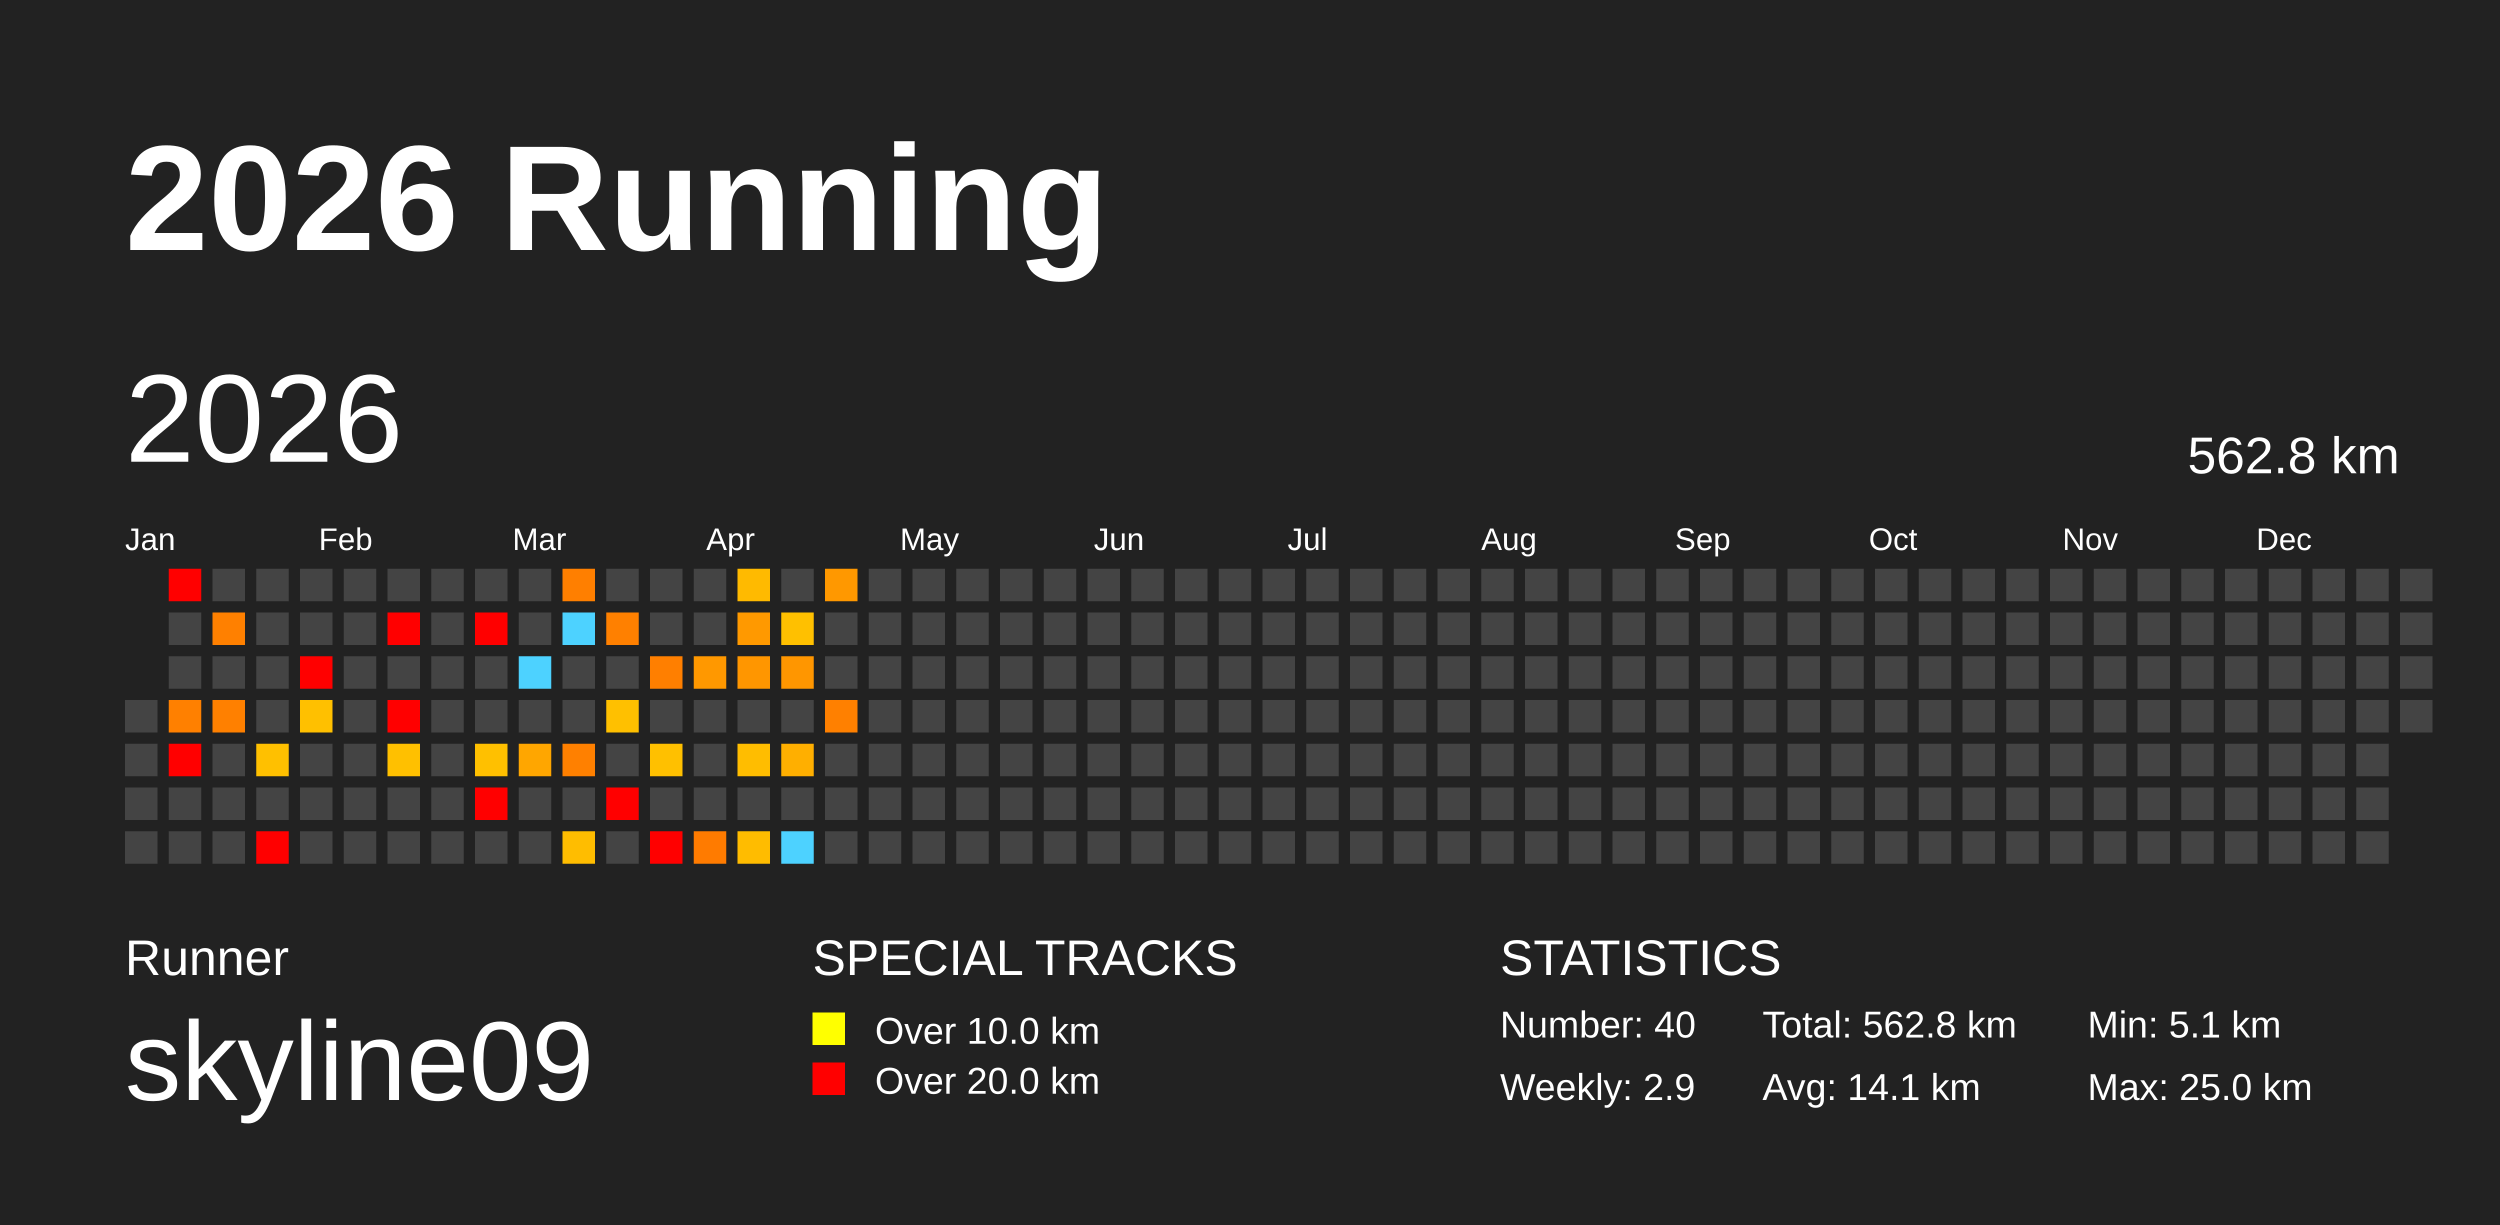
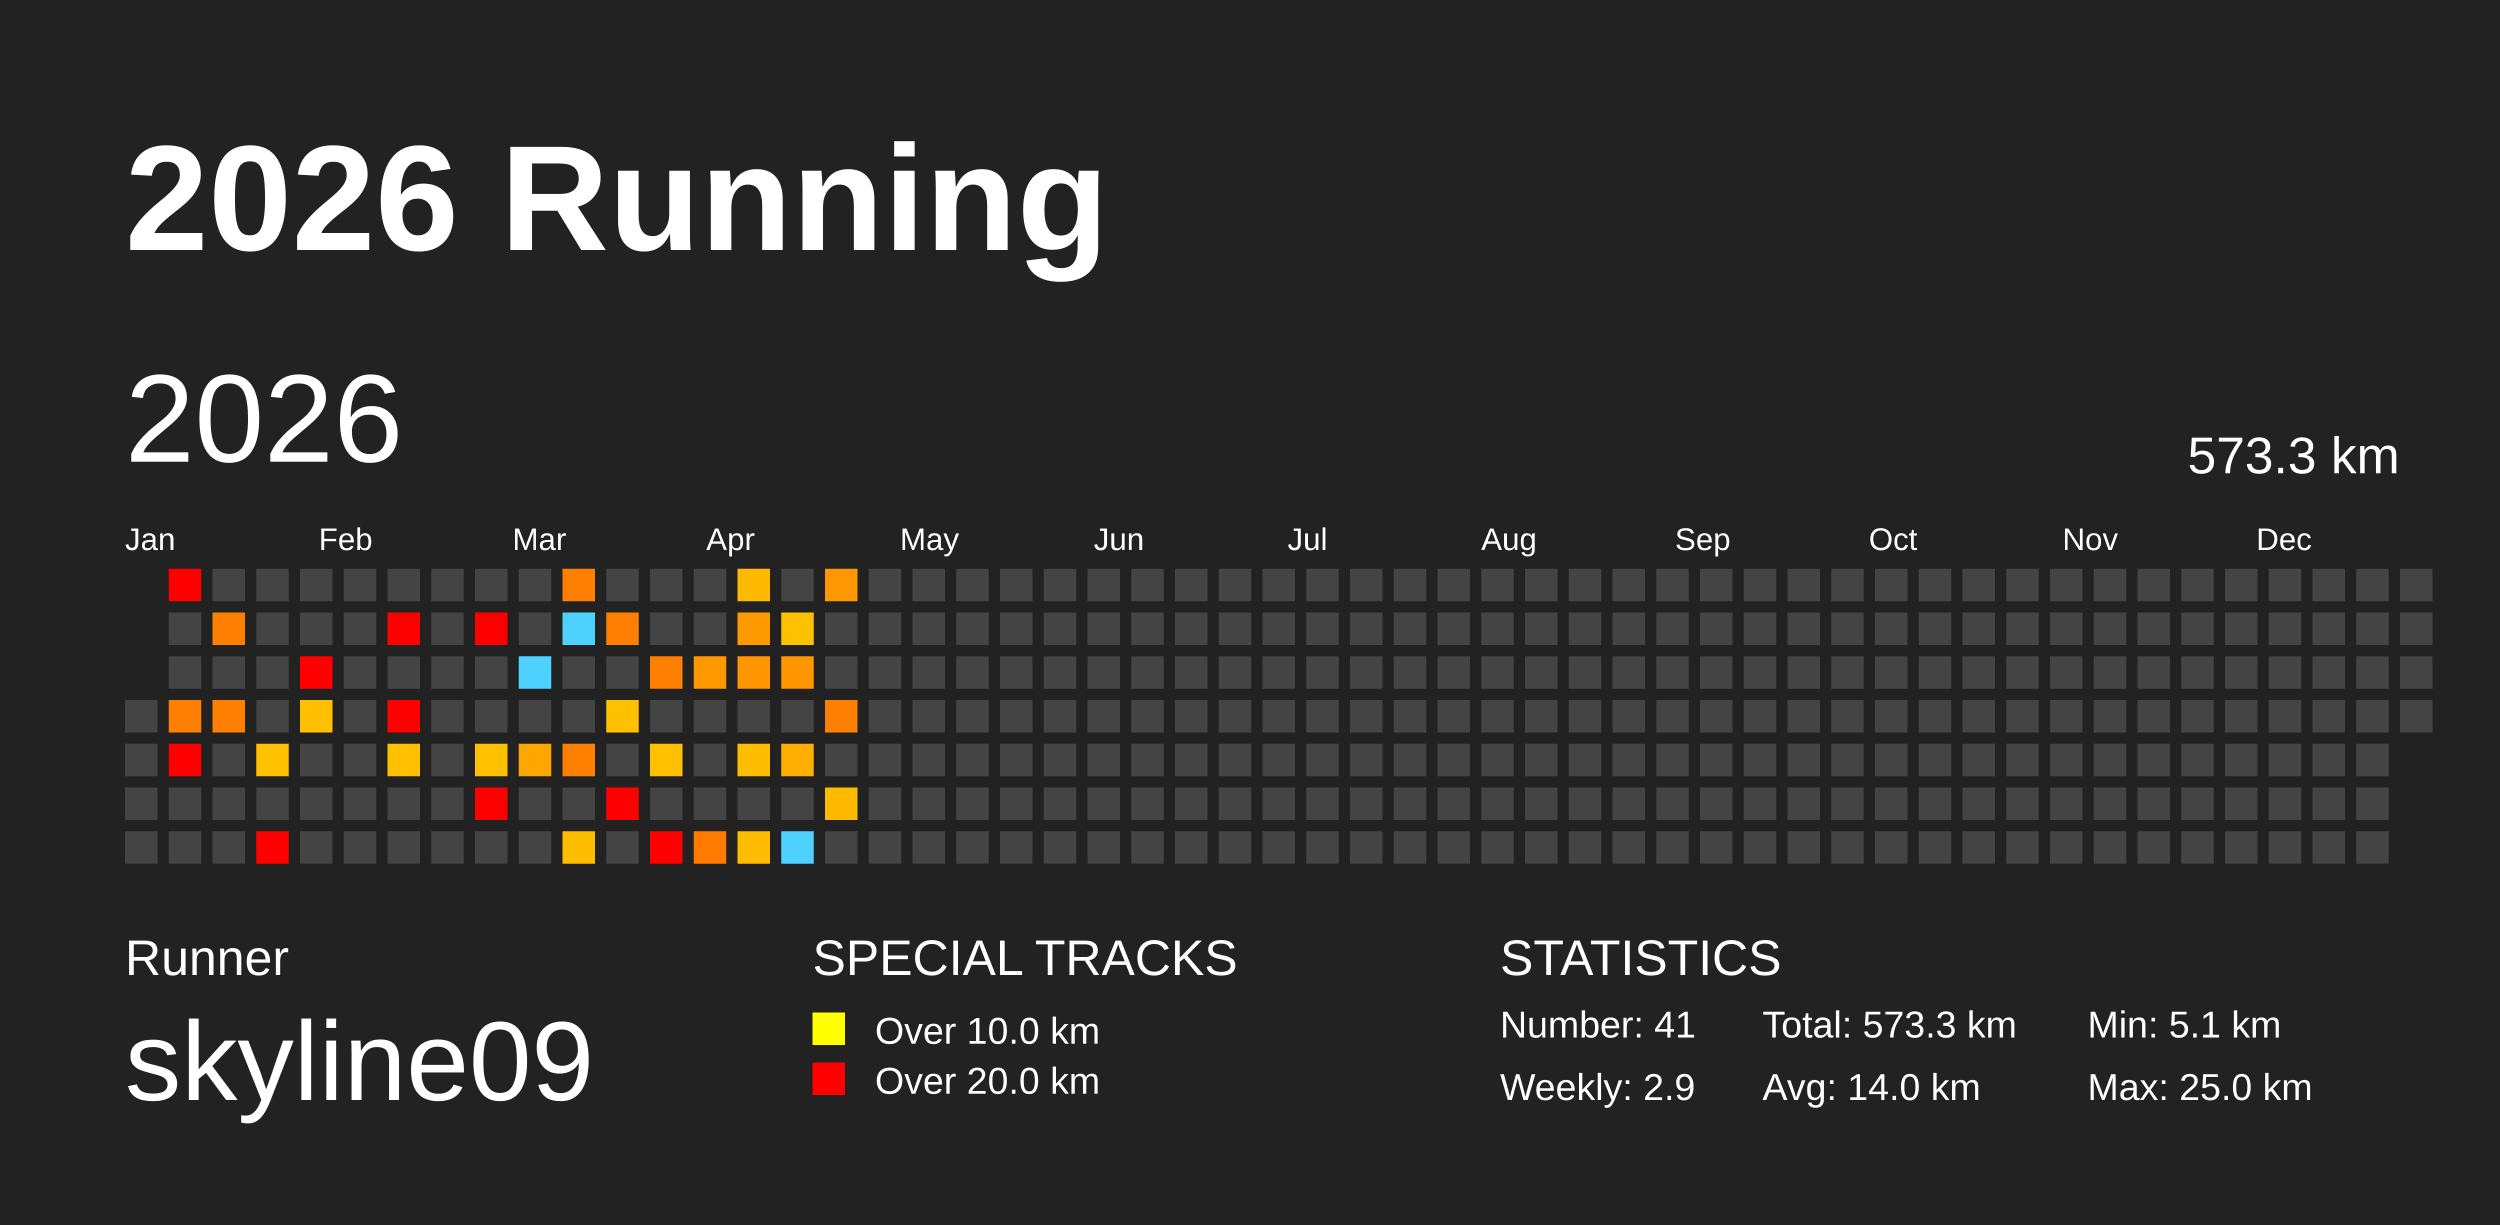
<svg xmlns="http://www.w3.org/2000/svg" baseProfile="full" height="98mm" version="1.1" viewBox="0,0,200,98" width="200mm">
  <defs />
  <rect fill="#222222" height="98" width="200" x="0" y="0" />
  <text fill="#FFFFFF" style="font-size:12px; font-family:Arial; font-weight:bold;" x="10" y="20">2026 Running</text>
  <text fill="#FFFFFF" style="font-size:4px; font-family:Arial" x="10" y="78">Runner</text>
  <text fill="#FFFFFF" style="font-size:9px; font-family:Arial" x="10" y="88">skyline09</text>
  <text fill="#FFFFFF" style="font-size:4px; font-family:Arial" x="65" y="78">SPECIAL TRACKS</text>
  <rect fill="yellow" height="2.6" width="2.6" x="65" y="81" />
  <text fill="#FFFFFF" style="font-size:3px; font-family:Arial" x="70" y="83.5">Over 10.0 km</text>
  <rect fill="red" height="2.6" width="2.6" x="65" y="85" />
  <text fill="#FFFFFF" style="font-size:3px; font-family:Arial" x="70" y="87.5">Over 20.0 km</text>
  <text fill="#FFFFFF" style="font-size:4px; font-family:Arial" x="120" y="78">STATISTICS</text>
-   <text fill="#FFFFFF" style="font-size:3px; font-family:Arial" x="120" y="83">Number: 40</text>
+   <text fill="#FFFFFF" style="font-size:3px; font-family:Arial" x="120" y="83">Number: 41</text>
  <text fill="#FFFFFF" style="font-size:3px; font-family:Arial" x="120" y="88">Weekly: 2.9</text>
-   <text fill="#FFFFFF" style="font-size:3px; font-family:Arial" x="141" y="83">Total: 562.8 km</text>
-   <text fill="#FFFFFF" style="font-size:3px; font-family:Arial" x="141" y="88">Avg: 14.1 km</text>
+   <text fill="#FFFFFF" style="font-size:3px; font-family:Arial" x="141" y="83">Total: 573.3 km</text>
+   <text fill="#FFFFFF" style="font-size:3px; font-family:Arial" x="141" y="88">Avg: 14.0 km</text>
  <text fill="#FFFFFF" style="font-size:3px; font-family:Arial" x="167" y="83">Min: 5.1 km</text>
  <text fill="#FFFFFF" style="font-size:3px; font-family:Arial" x="167" y="88">Max: 25.0 km</text>
  <text dominant-baseline="hanging" fill="#FFFFFF" style="font-size:10.0px; font-family:Arial;" x="10" y="30">2026</text>
-   <text dominant-baseline="hanging" fill="#FFFFFF" style="font-size:4.125px; font-family:Arial;" x="175" y="35">562.8 km</text>
+   <text dominant-baseline="hanging" fill="#FFFFFF" style="font-size:4.125px; font-family:Arial;" x="175" y="35">573.3 km</text>
  <text fill="#FFFFFF" style="font-size:2.5px; font-family:Arial" x="10.0" y="44">Jan</text>
  <text fill="#FFFFFF" style="font-size:2.5px; font-family:Arial" x="25.5" y="44">Feb</text>
  <text fill="#FFFFFF" style="font-size:2.5px; font-family:Arial" x="41.0" y="44">Mar</text>
  <text fill="#FFFFFF" style="font-size:2.5px; font-family:Arial" x="56.5" y="44">Apr</text>
  <text fill="#FFFFFF" style="font-size:2.5px; font-family:Arial" x="72.0" y="44">May</text>
  <text fill="#FFFFFF" style="font-size:2.5px; font-family:Arial" x="87.5" y="44">Jun</text>
  <text fill="#FFFFFF" style="font-size:2.5px; font-family:Arial" x="103.0" y="44">Jul</text>
  <text fill="#FFFFFF" style="font-size:2.5px; font-family:Arial" x="118.5" y="44">Aug</text>
  <text fill="#FFFFFF" style="font-size:2.5px; font-family:Arial" x="134.0" y="44">Sep</text>
  <text fill="#FFFFFF" style="font-size:2.5px; font-family:Arial" x="149.5" y="44">Oct</text>
  <text fill="#FFFFFF" style="font-size:2.5px; font-family:Arial" x="165.0" y="44">Nov</text>
  <text fill="#FFFFFF" style="font-size:2.5px; font-family:Arial" x="180.5" y="44">Dec</text>
  <rect fill="#444444" height="2.6" width="2.6" x="10.0" y="56.0" />
  <rect fill="#444444" height="2.6" width="2.6" x="10.0" y="59.5" />
  <rect fill="#444444" height="2.6" width="2.6" x="10.0" y="63.0" />
  <rect fill="#444444" height="2.6" width="2.6" x="10.0" y="66.5" />
  <rect fill="red" height="2.6" width="2.6" x="13.5" y="45.5" />
  <rect fill="#444444" height="2.6" width="2.6" x="13.5" y="49.0" />
  <rect fill="#444444" height="2.6" width="2.6" x="13.5" y="52.5" />
  <rect fill="#ff8000" height="2.6" width="2.6" x="13.5" y="56.0" />
  <rect fill="red" height="2.6" width="2.6" x="13.5" y="59.5" />
  <rect fill="#444444" height="2.6" width="2.6" x="13.5" y="63.0" />
  <rect fill="#444444" height="2.6" width="2.6" x="13.5" y="66.5" />
  <rect fill="#444444" height="2.6" width="2.6" x="17.0" y="45.5" />
  <rect fill="#ff8000" height="2.6" width="2.6" x="17.0" y="49.0" />
  <rect fill="#444444" height="2.6" width="2.6" x="17.0" y="52.5" />
  <rect fill="#ff8000" height="2.6" width="2.6" x="17.0" y="56.0" />
  <rect fill="#444444" height="2.6" width="2.6" x="17.0" y="59.5" />
  <rect fill="#444444" height="2.6" width="2.6" x="17.0" y="63.0" />
  <rect fill="#444444" height="2.6" width="2.6" x="17.0" y="66.5" />
  <rect fill="#444444" height="2.6" width="2.6" x="20.5" y="45.5" />
  <rect fill="#444444" height="2.6" width="2.6" x="20.5" y="49.0" />
  <rect fill="#444444" height="2.6" width="2.6" x="20.5" y="52.5" />
  <rect fill="#444444" height="2.6" width="2.6" x="20.5" y="56.0" />
  <rect fill="#ffc000" height="2.6" width="2.6" x="20.5" y="59.5" />
  <rect fill="#444444" height="2.6" width="2.6" x="20.5" y="63.0" />
  <rect fill="red" height="2.6" width="2.6" x="20.5" y="66.5" />
  <rect fill="#444444" height="2.6" width="2.6" x="24.0" y="45.5" />
  <rect fill="#444444" height="2.6" width="2.6" x="24.0" y="49.0" />
  <rect fill="red" height="2.6" width="2.6" x="24.0" y="52.5" />
  <rect fill="#ffc000" height="2.6" width="2.6" x="24.0" y="56.0" />
  <rect fill="#444444" height="2.6" width="2.6" x="24.0" y="59.5" />
  <rect fill="#444444" height="2.6" width="2.6" x="24.0" y="63.0" />
  <rect fill="#444444" height="2.6" width="2.6" x="24.0" y="66.5" />
  <rect fill="#444444" height="2.6" width="2.6" x="27.5" y="45.5" />
  <rect fill="#444444" height="2.6" width="2.6" x="27.5" y="49.0" />
  <rect fill="#444444" height="2.6" width="2.6" x="27.5" y="52.5" />
  <rect fill="#444444" height="2.6" width="2.6" x="27.5" y="56.0" />
  <rect fill="#444444" height="2.6" width="2.6" x="27.5" y="59.5" />
  <rect fill="#444444" height="2.6" width="2.6" x="27.5" y="63.0" />
  <rect fill="#444444" height="2.6" width="2.6" x="27.5" y="66.5" />
  <rect fill="#444444" height="2.6" width="2.6" x="31.0" y="45.5" />
  <rect fill="red" height="2.6" width="2.6" x="31.0" y="49.0" />
  <rect fill="#444444" height="2.6" width="2.6" x="31.0" y="52.5" />
  <rect fill="red" height="2.6" width="2.6" x="31.0" y="56.0" />
  <rect fill="#ffc000" height="2.6" width="2.6" x="31.0" y="59.5" />
  <rect fill="#444444" height="2.6" width="2.6" x="31.0" y="63.0" />
  <rect fill="#444444" height="2.6" width="2.6" x="31.0" y="66.5" />
  <rect fill="#444444" height="2.6" width="2.6" x="34.5" y="45.5" />
  <rect fill="#444444" height="2.6" width="2.6" x="34.5" y="49.0" />
  <rect fill="#444444" height="2.6" width="2.6" x="34.5" y="52.5" />
  <rect fill="#444444" height="2.6" width="2.6" x="34.5" y="56.0" />
  <rect fill="#444444" height="2.6" width="2.6" x="34.5" y="59.5" />
  <rect fill="#444444" height="2.6" width="2.6" x="34.5" y="63.0" />
  <rect fill="#444444" height="2.6" width="2.6" x="34.5" y="66.5" />
  <rect fill="#444444" height="2.6" width="2.6" x="38.0" y="45.5" />
  <rect fill="red" height="2.6" width="2.6" x="38.0" y="49.0" />
  <rect fill="#444444" height="2.6" width="2.6" x="38.0" y="52.5" />
  <rect fill="#444444" height="2.6" width="2.6" x="38.0" y="56.0" />
  <rect fill="#ffc000" height="2.6" width="2.6" x="38.0" y="59.5" />
  <rect fill="red" height="2.6" width="2.6" x="38.0" y="63.0" />
  <rect fill="#444444" height="2.6" width="2.6" x="38.0" y="66.5" />
  <rect fill="#444444" height="2.6" width="2.6" x="41.5" y="45.5" />
  <rect fill="#444444" height="2.6" width="2.6" x="41.5" y="49.0" />
  <rect fill="#4dd2ff" height="2.6" width="2.6" x="41.5" y="52.5" />
  <rect fill="#444444" height="2.6" width="2.6" x="41.5" y="56.0" />
  <rect fill="#ffa600" height="2.6" width="2.6" x="41.5" y="59.5" />
  <rect fill="#444444" height="2.6" width="2.6" x="41.5" y="63.0" />
  <rect fill="#444444" height="2.6" width="2.6" x="41.5" y="66.5" />
  <rect fill="#ff7f00" height="2.6" width="2.6" x="45.0" y="45.5" />
  <rect fill="#4dd2ff" height="2.6" width="2.6" x="45.0" y="49.0" />
  <rect fill="#444444" height="2.6" width="2.6" x="45.0" y="52.5" />
  <rect fill="#444444" height="2.6" width="2.6" x="45.0" y="56.0" />
  <rect fill="#ff8000" height="2.6" width="2.6" x="45.0" y="59.5" />
  <rect fill="#444444" height="2.6" width="2.6" x="45.0" y="63.0" />
  <rect fill="#ffbd00" height="2.6" width="2.6" x="45.0" y="66.5" />
  <rect fill="#444444" height="2.6" width="2.6" x="48.5" y="45.5" />
  <rect fill="#ff8000" height="2.6" width="2.6" x="48.5" y="49.0" />
  <rect fill="#444444" height="2.6" width="2.6" x="48.5" y="52.5" />
  <rect fill="#ffc000" height="2.6" width="2.6" x="48.5" y="56.0" />
  <rect fill="#444444" height="2.6" width="2.6" x="48.5" y="59.5" />
  <rect fill="red" height="2.6" width="2.6" x="48.5" y="63.0" />
  <rect fill="#444444" height="2.6" width="2.6" x="48.5" y="66.5" />
  <rect fill="#444444" height="2.6" width="2.6" x="52.0" y="45.5" />
  <rect fill="#444444" height="2.6" width="2.6" x="52.0" y="49.0" />
  <rect fill="#ff7f00" height="2.6" width="2.6" x="52.0" y="52.5" />
  <rect fill="#444444" height="2.6" width="2.6" x="52.0" y="56.0" />
  <rect fill="#ffc000" height="2.6" width="2.6" x="52.0" y="59.5" />
  <rect fill="#444444" height="2.6" width="2.6" x="52.0" y="63.0" />
  <rect fill="red" height="2.6" width="2.6" x="52.0" y="66.5" />
  <rect fill="#444444" height="2.6" width="2.6" x="55.5" y="45.5" />
  <rect fill="#444444" height="2.6" width="2.6" x="55.5" y="49.0" />
  <rect fill="#ff9800" height="2.6" width="2.6" x="55.5" y="52.5" />
  <rect fill="#444444" height="2.6" width="2.6" x="55.5" y="56.0" />
  <rect fill="#444444" height="2.6" width="2.6" x="55.5" y="59.5" />
  <rect fill="#444444" height="2.6" width="2.6" x="55.5" y="63.0" />
  <rect fill="#ff7b00" height="2.6" width="2.6" x="55.5" y="66.5" />
  <rect fill="#ffba00" height="2.6" width="2.6" x="59.0" y="45.5" />
  <rect fill="#ff9900" height="2.6" width="2.6" x="59.0" y="49.0" />
  <rect fill="#ff9600" height="2.6" width="2.6" x="59.0" y="52.5" />
  <rect fill="#444444" height="2.6" width="2.6" x="59.0" y="56.0" />
  <rect fill="#ffbd00" height="2.6" width="2.6" x="59.0" y="59.5" />
  <rect fill="#444444" height="2.6" width="2.6" x="59.0" y="63.0" />
  <rect fill="#ffbc00" height="2.6" width="2.6" x="59.0" y="66.5" />
  <rect fill="#444444" height="2.6" width="2.6" x="62.5" y="45.5" />
  <rect fill="#ffc000" height="2.6" width="2.6" x="62.5" y="49.0" />
  <rect fill="#ff9600" height="2.6" width="2.6" x="62.5" y="52.5" />
  <rect fill="#444444" height="2.6" width="2.6" x="62.5" y="56.0" />
  <rect fill="#ffaf00" height="2.6" width="2.6" x="62.5" y="59.5" />
  <rect fill="#444444" height="2.6" width="2.6" x="62.5" y="63.0" />
  <rect fill="#4dd2ff" height="2.6" width="2.6" x="62.5" y="66.5" />
  <rect fill="#ff9800" height="2.6" width="2.6" x="66.0" y="45.5" />
  <rect fill="#444444" height="2.6" width="2.6" x="66.0" y="49.0" />
  <rect fill="#444444" height="2.6" width="2.6" x="66.0" y="52.5" />
  <rect fill="#ff8000" height="2.6" width="2.6" x="66.0" y="56.0" />
  <rect fill="#444444" height="2.6" width="2.6" x="66.0" y="59.5" />
-   <rect fill="#444444" height="2.6" width="2.6" x="66.0" y="63.0" />
+   <rect fill="#ffba00" height="2.6" width="2.6" x="66.0" y="63.0" />
  <rect fill="#444444" height="2.6" width="2.6" x="66.0" y="66.5" />
  <rect fill="#444444" height="2.6" width="2.6" x="69.5" y="45.5" />
  <rect fill="#444444" height="2.6" width="2.6" x="69.5" y="49.0" />
  <rect fill="#444444" height="2.6" width="2.6" x="69.5" y="52.5" />
  <rect fill="#444444" height="2.6" width="2.6" x="69.5" y="56.0" />
  <rect fill="#444444" height="2.6" width="2.6" x="69.5" y="59.5" />
  <rect fill="#444444" height="2.6" width="2.6" x="69.5" y="63.0" />
  <rect fill="#444444" height="2.6" width="2.6" x="69.5" y="66.5" />
  <rect fill="#444444" height="2.6" width="2.6" x="73.0" y="45.5" />
  <rect fill="#444444" height="2.6" width="2.6" x="73.0" y="49.0" />
  <rect fill="#444444" height="2.6" width="2.6" x="73.0" y="52.5" />
  <rect fill="#444444" height="2.6" width="2.6" x="73.0" y="56.0" />
  <rect fill="#444444" height="2.6" width="2.6" x="73.0" y="59.5" />
  <rect fill="#444444" height="2.6" width="2.6" x="73.0" y="63.0" />
  <rect fill="#444444" height="2.6" width="2.6" x="73.0" y="66.5" />
  <rect fill="#444444" height="2.6" width="2.6" x="76.5" y="45.5" />
  <rect fill="#444444" height="2.6" width="2.6" x="76.5" y="49.0" />
  <rect fill="#444444" height="2.6" width="2.6" x="76.5" y="52.5" />
  <rect fill="#444444" height="2.6" width="2.6" x="76.5" y="56.0" />
  <rect fill="#444444" height="2.6" width="2.6" x="76.5" y="59.5" />
  <rect fill="#444444" height="2.6" width="2.6" x="76.5" y="63.0" />
  <rect fill="#444444" height="2.6" width="2.6" x="76.5" y="66.5" />
  <rect fill="#444444" height="2.6" width="2.6" x="80.0" y="45.5" />
  <rect fill="#444444" height="2.6" width="2.6" x="80.0" y="49.0" />
  <rect fill="#444444" height="2.6" width="2.6" x="80.0" y="52.5" />
  <rect fill="#444444" height="2.6" width="2.6" x="80.0" y="56.0" />
  <rect fill="#444444" height="2.6" width="2.6" x="80.0" y="59.5" />
  <rect fill="#444444" height="2.6" width="2.6" x="80.0" y="63.0" />
  <rect fill="#444444" height="2.6" width="2.6" x="80.0" y="66.5" />
  <rect fill="#444444" height="2.6" width="2.6" x="83.5" y="45.5" />
  <rect fill="#444444" height="2.6" width="2.6" x="83.5" y="49.0" />
  <rect fill="#444444" height="2.6" width="2.6" x="83.5" y="52.5" />
  <rect fill="#444444" height="2.6" width="2.6" x="83.5" y="56.0" />
  <rect fill="#444444" height="2.6" width="2.6" x="83.5" y="59.5" />
  <rect fill="#444444" height="2.6" width="2.6" x="83.5" y="63.0" />
  <rect fill="#444444" height="2.6" width="2.6" x="83.5" y="66.5" />
  <rect fill="#444444" height="2.6" width="2.6" x="87.0" y="45.5" />
  <rect fill="#444444" height="2.6" width="2.6" x="87.0" y="49.0" />
  <rect fill="#444444" height="2.6" width="2.6" x="87.0" y="52.5" />
  <rect fill="#444444" height="2.6" width="2.6" x="87.0" y="56.0" />
  <rect fill="#444444" height="2.6" width="2.6" x="87.0" y="59.5" />
  <rect fill="#444444" height="2.6" width="2.6" x="87.0" y="63.0" />
  <rect fill="#444444" height="2.6" width="2.6" x="87.0" y="66.5" />
  <rect fill="#444444" height="2.6" width="2.6" x="90.5" y="45.5" />
  <rect fill="#444444" height="2.6" width="2.6" x="90.5" y="49.0" />
  <rect fill="#444444" height="2.6" width="2.6" x="90.5" y="52.5" />
  <rect fill="#444444" height="2.6" width="2.6" x="90.5" y="56.0" />
  <rect fill="#444444" height="2.6" width="2.6" x="90.5" y="59.5" />
  <rect fill="#444444" height="2.6" width="2.6" x="90.5" y="63.0" />
  <rect fill="#444444" height="2.6" width="2.6" x="90.5" y="66.5" />
  <rect fill="#444444" height="2.6" width="2.6" x="94.0" y="45.5" />
  <rect fill="#444444" height="2.6" width="2.6" x="94.0" y="49.0" />
  <rect fill="#444444" height="2.6" width="2.6" x="94.0" y="52.5" />
  <rect fill="#444444" height="2.6" width="2.6" x="94.0" y="56.0" />
  <rect fill="#444444" height="2.6" width="2.6" x="94.0" y="59.5" />
  <rect fill="#444444" height="2.6" width="2.6" x="94.0" y="63.0" />
  <rect fill="#444444" height="2.6" width="2.6" x="94.0" y="66.5" />
  <rect fill="#444444" height="2.6" width="2.6" x="97.5" y="45.5" />
  <rect fill="#444444" height="2.6" width="2.6" x="97.5" y="49.0" />
  <rect fill="#444444" height="2.6" width="2.6" x="97.5" y="52.5" />
  <rect fill="#444444" height="2.6" width="2.6" x="97.5" y="56.0" />
  <rect fill="#444444" height="2.6" width="2.6" x="97.5" y="59.5" />
  <rect fill="#444444" height="2.6" width="2.6" x="97.5" y="63.0" />
  <rect fill="#444444" height="2.6" width="2.6" x="97.5" y="66.5" />
  <rect fill="#444444" height="2.6" width="2.6" x="101.0" y="45.5" />
  <rect fill="#444444" height="2.6" width="2.6" x="101.0" y="49.0" />
  <rect fill="#444444" height="2.6" width="2.6" x="101.0" y="52.5" />
  <rect fill="#444444" height="2.6" width="2.6" x="101.0" y="56.0" />
  <rect fill="#444444" height="2.6" width="2.6" x="101.0" y="59.5" />
  <rect fill="#444444" height="2.6" width="2.6" x="101.0" y="63.0" />
  <rect fill="#444444" height="2.6" width="2.6" x="101.0" y="66.5" />
  <rect fill="#444444" height="2.6" width="2.6" x="104.5" y="45.5" />
  <rect fill="#444444" height="2.6" width="2.6" x="104.5" y="49.0" />
  <rect fill="#444444" height="2.6" width="2.6" x="104.5" y="52.5" />
  <rect fill="#444444" height="2.6" width="2.6" x="104.5" y="56.0" />
  <rect fill="#444444" height="2.6" width="2.6" x="104.5" y="59.5" />
  <rect fill="#444444" height="2.6" width="2.6" x="104.5" y="63.0" />
  <rect fill="#444444" height="2.6" width="2.6" x="104.5" y="66.5" />
  <rect fill="#444444" height="2.6" width="2.6" x="108.0" y="45.5" />
  <rect fill="#444444" height="2.6" width="2.6" x="108.0" y="49.0" />
  <rect fill="#444444" height="2.6" width="2.6" x="108.0" y="52.5" />
  <rect fill="#444444" height="2.6" width="2.6" x="108.0" y="56.0" />
  <rect fill="#444444" height="2.6" width="2.6" x="108.0" y="59.5" />
  <rect fill="#444444" height="2.6" width="2.6" x="108.0" y="63.0" />
  <rect fill="#444444" height="2.6" width="2.6" x="108.0" y="66.5" />
  <rect fill="#444444" height="2.6" width="2.6" x="111.5" y="45.5" />
  <rect fill="#444444" height="2.6" width="2.6" x="111.5" y="49.0" />
  <rect fill="#444444" height="2.6" width="2.6" x="111.5" y="52.5" />
  <rect fill="#444444" height="2.6" width="2.6" x="111.5" y="56.0" />
  <rect fill="#444444" height="2.6" width="2.6" x="111.5" y="59.5" />
  <rect fill="#444444" height="2.6" width="2.6" x="111.5" y="63.0" />
  <rect fill="#444444" height="2.6" width="2.6" x="111.5" y="66.5" />
  <rect fill="#444444" height="2.6" width="2.6" x="115.0" y="45.5" />
  <rect fill="#444444" height="2.6" width="2.6" x="115.0" y="49.0" />
  <rect fill="#444444" height="2.6" width="2.6" x="115.0" y="52.5" />
  <rect fill="#444444" height="2.6" width="2.6" x="115.0" y="56.0" />
  <rect fill="#444444" height="2.6" width="2.6" x="115.0" y="59.5" />
  <rect fill="#444444" height="2.6" width="2.6" x="115.0" y="63.0" />
  <rect fill="#444444" height="2.6" width="2.6" x="115.0" y="66.5" />
  <rect fill="#444444" height="2.6" width="2.6" x="118.5" y="45.5" />
  <rect fill="#444444" height="2.6" width="2.6" x="118.5" y="49.0" />
  <rect fill="#444444" height="2.6" width="2.6" x="118.5" y="52.5" />
  <rect fill="#444444" height="2.6" width="2.6" x="118.5" y="56.0" />
  <rect fill="#444444" height="2.6" width="2.6" x="118.5" y="59.5" />
  <rect fill="#444444" height="2.6" width="2.6" x="118.5" y="63.0" />
  <rect fill="#444444" height="2.6" width="2.6" x="118.5" y="66.5" />
  <rect fill="#444444" height="2.6" width="2.6" x="122.0" y="45.5" />
  <rect fill="#444444" height="2.6" width="2.6" x="122.0" y="49.0" />
  <rect fill="#444444" height="2.6" width="2.6" x="122.0" y="52.5" />
  <rect fill="#444444" height="2.6" width="2.6" x="122.0" y="56.0" />
  <rect fill="#444444" height="2.6" width="2.6" x="122.0" y="59.5" />
  <rect fill="#444444" height="2.6" width="2.6" x="122.0" y="63.0" />
  <rect fill="#444444" height="2.6" width="2.6" x="122.0" y="66.5" />
  <rect fill="#444444" height="2.6" width="2.6" x="125.5" y="45.5" />
  <rect fill="#444444" height="2.6" width="2.6" x="125.5" y="49.0" />
  <rect fill="#444444" height="2.6" width="2.6" x="125.5" y="52.5" />
  <rect fill="#444444" height="2.6" width="2.6" x="125.5" y="56.0" />
  <rect fill="#444444" height="2.6" width="2.6" x="125.5" y="59.5" />
  <rect fill="#444444" height="2.6" width="2.6" x="125.5" y="63.0" />
  <rect fill="#444444" height="2.6" width="2.6" x="125.5" y="66.5" />
  <rect fill="#444444" height="2.6" width="2.6" x="129.0" y="45.5" />
  <rect fill="#444444" height="2.6" width="2.6" x="129.0" y="49.0" />
  <rect fill="#444444" height="2.6" width="2.6" x="129.0" y="52.5" />
  <rect fill="#444444" height="2.6" width="2.6" x="129.0" y="56.0" />
  <rect fill="#444444" height="2.6" width="2.6" x="129.0" y="59.5" />
  <rect fill="#444444" height="2.6" width="2.6" x="129.0" y="63.0" />
  <rect fill="#444444" height="2.6" width="2.6" x="129.0" y="66.5" />
  <rect fill="#444444" height="2.6" width="2.6" x="132.5" y="45.5" />
  <rect fill="#444444" height="2.6" width="2.6" x="132.5" y="49.0" />
  <rect fill="#444444" height="2.6" width="2.6" x="132.5" y="52.5" />
  <rect fill="#444444" height="2.6" width="2.6" x="132.5" y="56.0" />
  <rect fill="#444444" height="2.6" width="2.6" x="132.5" y="59.5" />
  <rect fill="#444444" height="2.6" width="2.6" x="132.5" y="63.0" />
  <rect fill="#444444" height="2.6" width="2.6" x="132.5" y="66.5" />
  <rect fill="#444444" height="2.6" width="2.6" x="136.0" y="45.5" />
  <rect fill="#444444" height="2.6" width="2.6" x="136.0" y="49.0" />
  <rect fill="#444444" height="2.6" width="2.6" x="136.0" y="52.5" />
  <rect fill="#444444" height="2.6" width="2.6" x="136.0" y="56.0" />
  <rect fill="#444444" height="2.6" width="2.6" x="136.0" y="59.5" />
  <rect fill="#444444" height="2.6" width="2.6" x="136.0" y="63.0" />
  <rect fill="#444444" height="2.6" width="2.6" x="136.0" y="66.5" />
  <rect fill="#444444" height="2.6" width="2.6" x="139.5" y="45.5" />
  <rect fill="#444444" height="2.6" width="2.6" x="139.5" y="49.0" />
  <rect fill="#444444" height="2.6" width="2.6" x="139.5" y="52.5" />
  <rect fill="#444444" height="2.6" width="2.6" x="139.5" y="56.0" />
  <rect fill="#444444" height="2.6" width="2.6" x="139.5" y="59.5" />
  <rect fill="#444444" height="2.6" width="2.6" x="139.5" y="63.0" />
  <rect fill="#444444" height="2.6" width="2.6" x="139.5" y="66.5" />
  <rect fill="#444444" height="2.6" width="2.6" x="143.0" y="45.5" />
  <rect fill="#444444" height="2.6" width="2.6" x="143.0" y="49.0" />
  <rect fill="#444444" height="2.6" width="2.6" x="143.0" y="52.5" />
  <rect fill="#444444" height="2.6" width="2.6" x="143.0" y="56.0" />
  <rect fill="#444444" height="2.6" width="2.6" x="143.0" y="59.5" />
  <rect fill="#444444" height="2.6" width="2.6" x="143.0" y="63.0" />
  <rect fill="#444444" height="2.6" width="2.6" x="143.0" y="66.5" />
  <rect fill="#444444" height="2.6" width="2.6" x="146.5" y="45.5" />
  <rect fill="#444444" height="2.6" width="2.6" x="146.5" y="49.0" />
  <rect fill="#444444" height="2.6" width="2.6" x="146.5" y="52.5" />
  <rect fill="#444444" height="2.6" width="2.6" x="146.5" y="56.0" />
  <rect fill="#444444" height="2.6" width="2.6" x="146.5" y="59.5" />
  <rect fill="#444444" height="2.6" width="2.6" x="146.5" y="63.0" />
  <rect fill="#444444" height="2.6" width="2.6" x="146.5" y="66.5" />
  <rect fill="#444444" height="2.6" width="2.6" x="150.0" y="45.5" />
  <rect fill="#444444" height="2.6" width="2.6" x="150.0" y="49.0" />
  <rect fill="#444444" height="2.6" width="2.6" x="150.0" y="52.5" />
  <rect fill="#444444" height="2.6" width="2.6" x="150.0" y="56.0" />
  <rect fill="#444444" height="2.6" width="2.6" x="150.0" y="59.5" />
  <rect fill="#444444" height="2.6" width="2.6" x="150.0" y="63.0" />
  <rect fill="#444444" height="2.6" width="2.6" x="150.0" y="66.5" />
  <rect fill="#444444" height="2.6" width="2.6" x="153.5" y="45.5" />
  <rect fill="#444444" height="2.6" width="2.6" x="153.5" y="49.0" />
  <rect fill="#444444" height="2.6" width="2.6" x="153.5" y="52.5" />
  <rect fill="#444444" height="2.6" width="2.6" x="153.5" y="56.0" />
  <rect fill="#444444" height="2.6" width="2.6" x="153.5" y="59.5" />
  <rect fill="#444444" height="2.6" width="2.6" x="153.5" y="63.0" />
  <rect fill="#444444" height="2.6" width="2.6" x="153.5" y="66.5" />
  <rect fill="#444444" height="2.6" width="2.6" x="157.0" y="45.5" />
  <rect fill="#444444" height="2.6" width="2.6" x="157.0" y="49.0" />
  <rect fill="#444444" height="2.6" width="2.6" x="157.0" y="52.5" />
  <rect fill="#444444" height="2.6" width="2.6" x="157.0" y="56.0" />
  <rect fill="#444444" height="2.6" width="2.6" x="157.0" y="59.5" />
  <rect fill="#444444" height="2.6" width="2.6" x="157.0" y="63.0" />
  <rect fill="#444444" height="2.6" width="2.6" x="157.0" y="66.5" />
  <rect fill="#444444" height="2.6" width="2.6" x="160.5" y="45.5" />
  <rect fill="#444444" height="2.6" width="2.6" x="160.5" y="49.0" />
  <rect fill="#444444" height="2.6" width="2.6" x="160.5" y="52.5" />
  <rect fill="#444444" height="2.6" width="2.6" x="160.5" y="56.0" />
  <rect fill="#444444" height="2.6" width="2.6" x="160.5" y="59.5" />
  <rect fill="#444444" height="2.6" width="2.6" x="160.5" y="63.0" />
  <rect fill="#444444" height="2.6" width="2.6" x="160.5" y="66.5" />
  <rect fill="#444444" height="2.6" width="2.6" x="164.0" y="45.5" />
  <rect fill="#444444" height="2.6" width="2.6" x="164.0" y="49.0" />
  <rect fill="#444444" height="2.6" width="2.6" x="164.0" y="52.5" />
  <rect fill="#444444" height="2.6" width="2.6" x="164.0" y="56.0" />
  <rect fill="#444444" height="2.6" width="2.6" x="164.0" y="59.5" />
  <rect fill="#444444" height="2.6" width="2.6" x="164.0" y="63.0" />
  <rect fill="#444444" height="2.6" width="2.6" x="164.0" y="66.5" />
  <rect fill="#444444" height="2.6" width="2.6" x="167.5" y="45.5" />
  <rect fill="#444444" height="2.6" width="2.6" x="167.5" y="49.0" />
  <rect fill="#444444" height="2.6" width="2.6" x="167.5" y="52.5" />
  <rect fill="#444444" height="2.6" width="2.6" x="167.5" y="56.0" />
  <rect fill="#444444" height="2.6" width="2.6" x="167.5" y="59.5" />
  <rect fill="#444444" height="2.6" width="2.6" x="167.5" y="63.0" />
  <rect fill="#444444" height="2.6" width="2.6" x="167.5" y="66.5" />
  <rect fill="#444444" height="2.6" width="2.6" x="171.0" y="45.5" />
  <rect fill="#444444" height="2.6" width="2.6" x="171.0" y="49.0" />
  <rect fill="#444444" height="2.6" width="2.6" x="171.0" y="52.5" />
  <rect fill="#444444" height="2.6" width="2.6" x="171.0" y="56.0" />
  <rect fill="#444444" height="2.6" width="2.6" x="171.0" y="59.5" />
  <rect fill="#444444" height="2.6" width="2.6" x="171.0" y="63.0" />
  <rect fill="#444444" height="2.6" width="2.6" x="171.0" y="66.5" />
  <rect fill="#444444" height="2.6" width="2.6" x="174.5" y="45.5" />
  <rect fill="#444444" height="2.6" width="2.6" x="174.5" y="49.0" />
  <rect fill="#444444" height="2.6" width="2.6" x="174.5" y="52.5" />
  <rect fill="#444444" height="2.6" width="2.6" x="174.5" y="56.0" />
  <rect fill="#444444" height="2.6" width="2.6" x="174.5" y="59.5" />
  <rect fill="#444444" height="2.6" width="2.6" x="174.5" y="63.0" />
  <rect fill="#444444" height="2.6" width="2.6" x="174.5" y="66.5" />
  <rect fill="#444444" height="2.6" width="2.6" x="178.0" y="45.5" />
  <rect fill="#444444" height="2.6" width="2.6" x="178.0" y="49.0" />
  <rect fill="#444444" height="2.6" width="2.6" x="178.0" y="52.5" />
  <rect fill="#444444" height="2.6" width="2.6" x="178.0" y="56.0" />
  <rect fill="#444444" height="2.6" width="2.6" x="178.0" y="59.5" />
  <rect fill="#444444" height="2.6" width="2.6" x="178.0" y="63.0" />
  <rect fill="#444444" height="2.6" width="2.6" x="178.0" y="66.5" />
  <rect fill="#444444" height="2.6" width="2.6" x="181.5" y="45.5" />
  <rect fill="#444444" height="2.6" width="2.6" x="181.5" y="49.0" />
  <rect fill="#444444" height="2.6" width="2.6" x="181.5" y="52.5" />
  <rect fill="#444444" height="2.6" width="2.6" x="181.5" y="56.0" />
  <rect fill="#444444" height="2.6" width="2.6" x="181.5" y="59.5" />
  <rect fill="#444444" height="2.6" width="2.6" x="181.5" y="63.0" />
  <rect fill="#444444" height="2.6" width="2.6" x="181.5" y="66.5" />
  <rect fill="#444444" height="2.6" width="2.6" x="185.0" y="45.5" />
  <rect fill="#444444" height="2.6" width="2.6" x="185.0" y="49.0" />
  <rect fill="#444444" height="2.6" width="2.6" x="185.0" y="52.5" />
  <rect fill="#444444" height="2.6" width="2.6" x="185.0" y="56.0" />
  <rect fill="#444444" height="2.6" width="2.6" x="185.0" y="59.5" />
  <rect fill="#444444" height="2.6" width="2.6" x="185.0" y="63.0" />
  <rect fill="#444444" height="2.6" width="2.6" x="185.0" y="66.5" />
  <rect fill="#444444" height="2.6" width="2.6" x="188.5" y="45.5" />
  <rect fill="#444444" height="2.6" width="2.6" x="188.5" y="49.0" />
  <rect fill="#444444" height="2.6" width="2.6" x="188.5" y="52.5" />
  <rect fill="#444444" height="2.6" width="2.6" x="188.5" y="56.0" />
  <rect fill="#444444" height="2.6" width="2.6" x="188.5" y="59.5" />
  <rect fill="#444444" height="2.6" width="2.6" x="188.5" y="63.0" />
  <rect fill="#444444" height="2.6" width="2.6" x="188.5" y="66.5" />
  <rect fill="#444444" height="2.6" width="2.6" x="192.0" y="45.5" />
  <rect fill="#444444" height="2.6" width="2.6" x="192.0" y="49.0" />
  <rect fill="#444444" height="2.6" width="2.6" x="192.0" y="52.5" />
  <rect fill="#444444" height="2.6" width="2.6" x="192.0" y="56.0" />
</svg>
